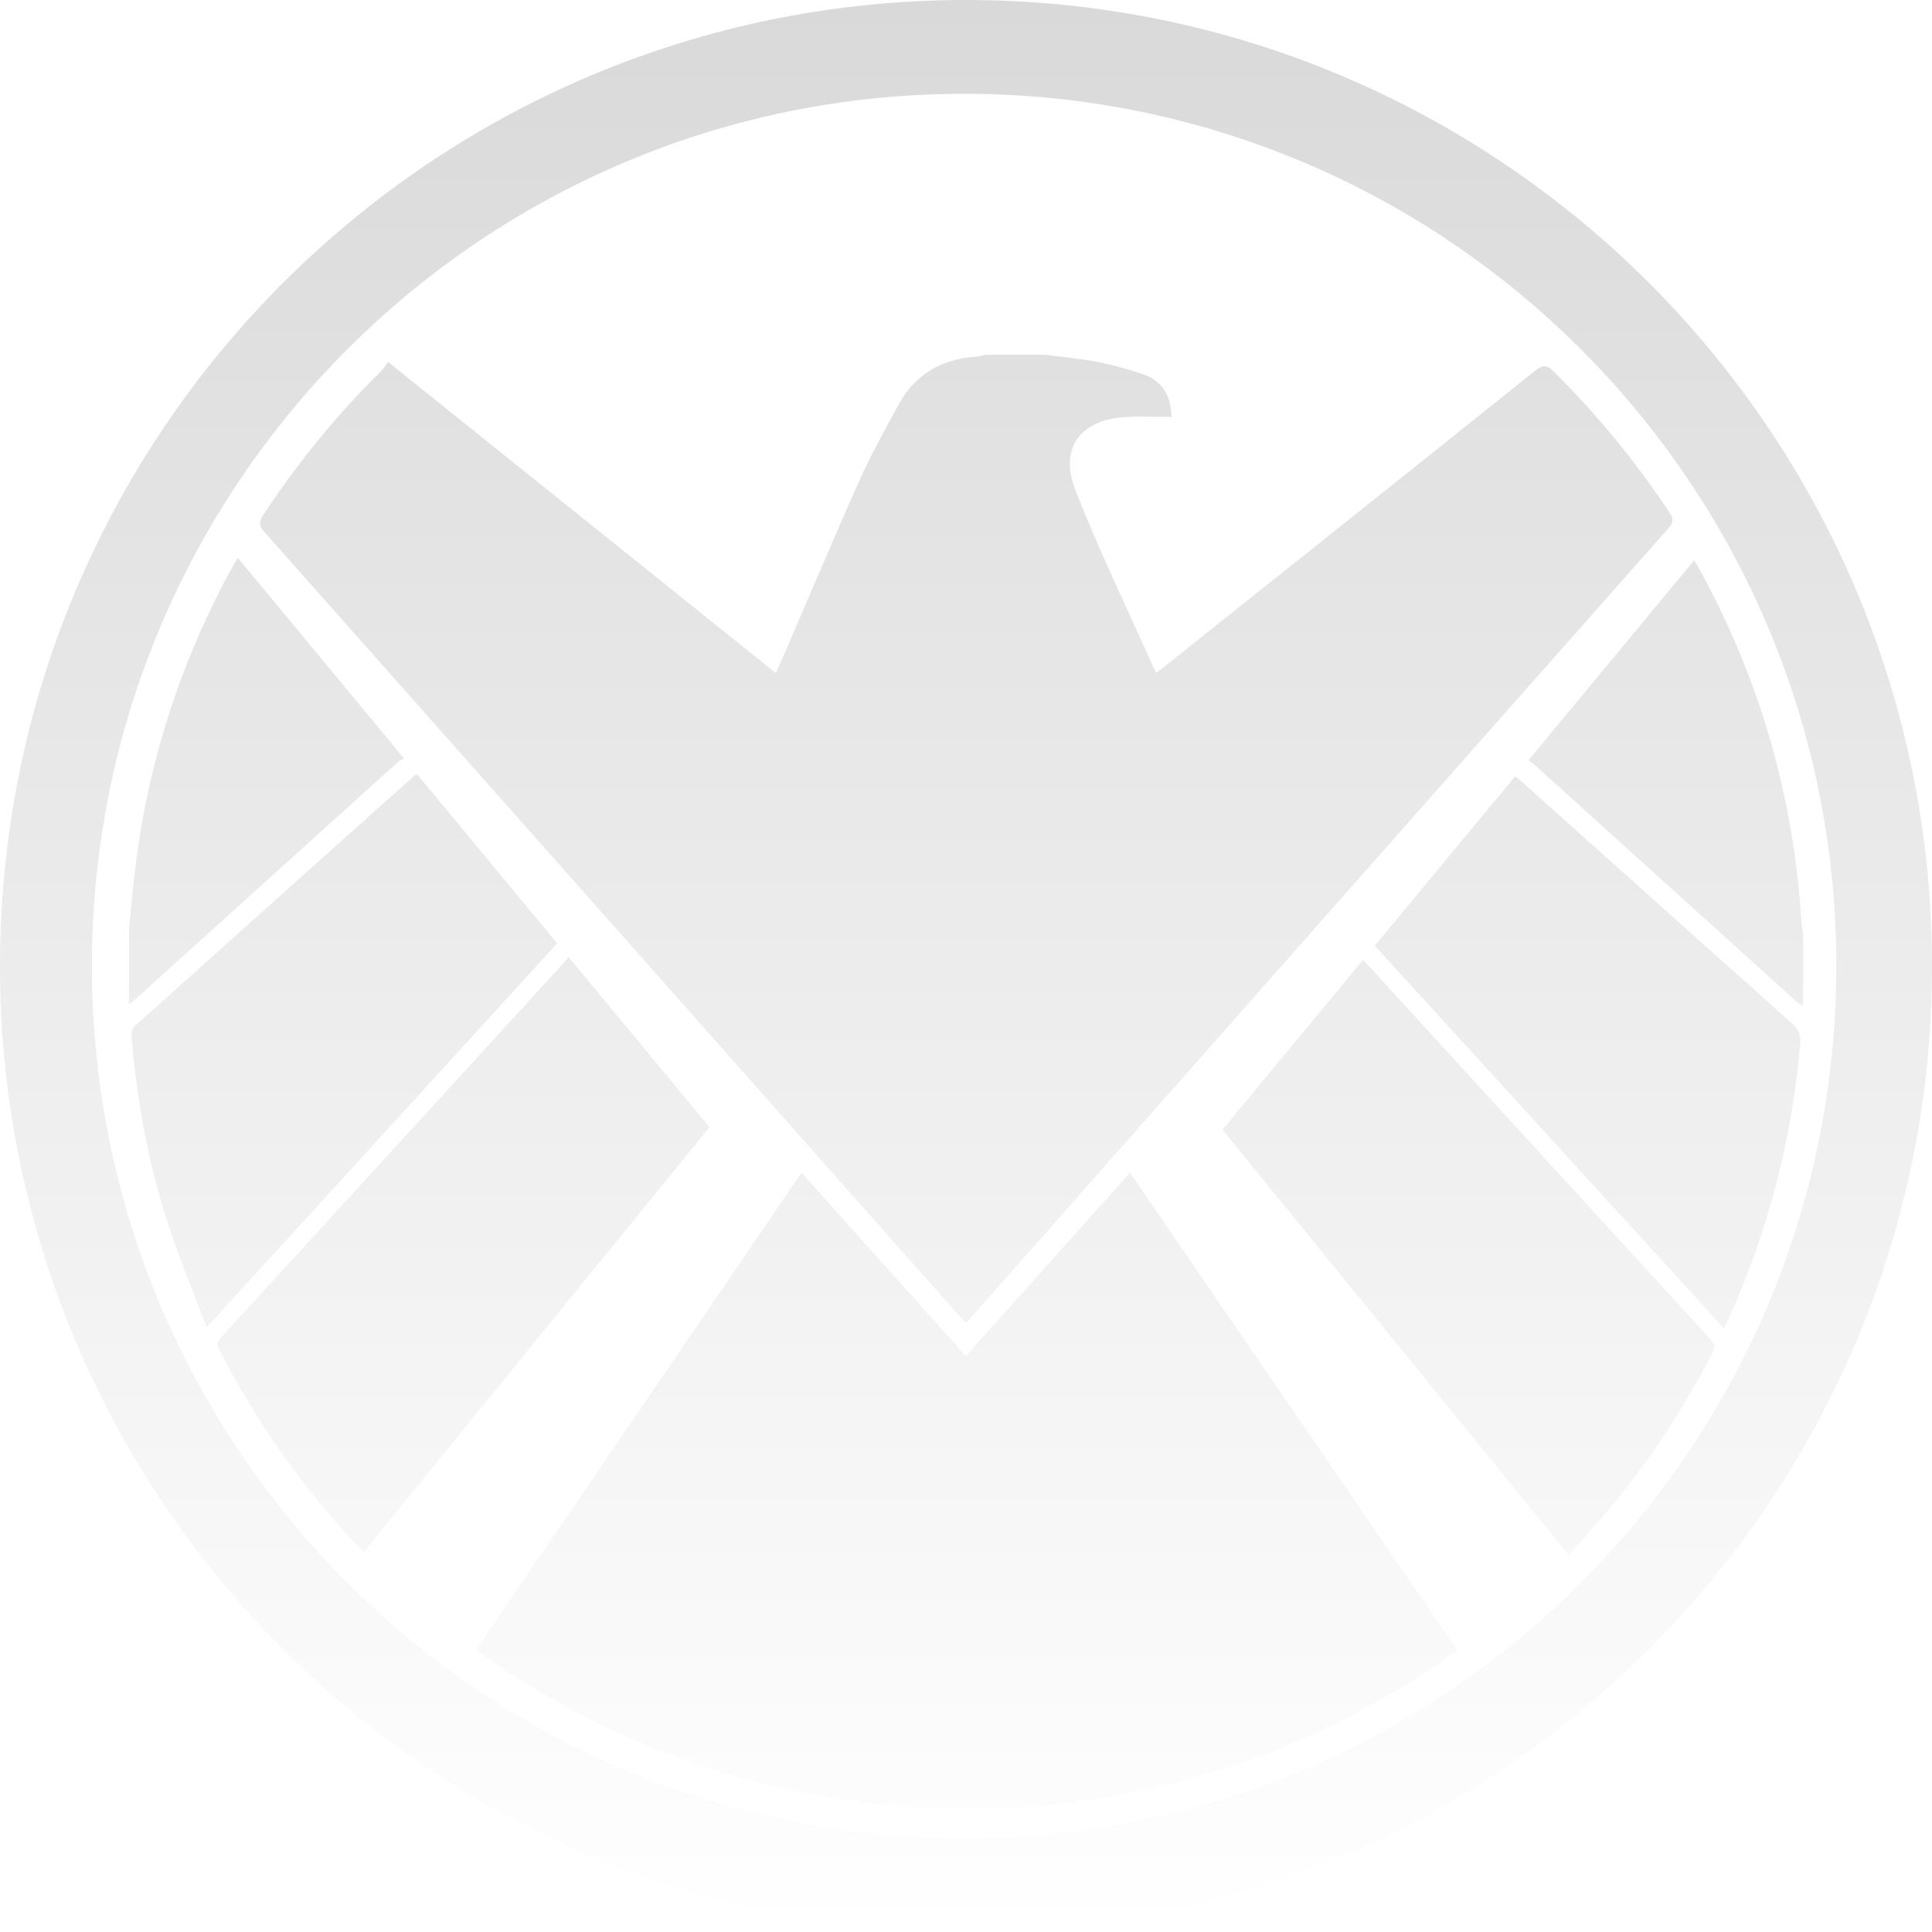
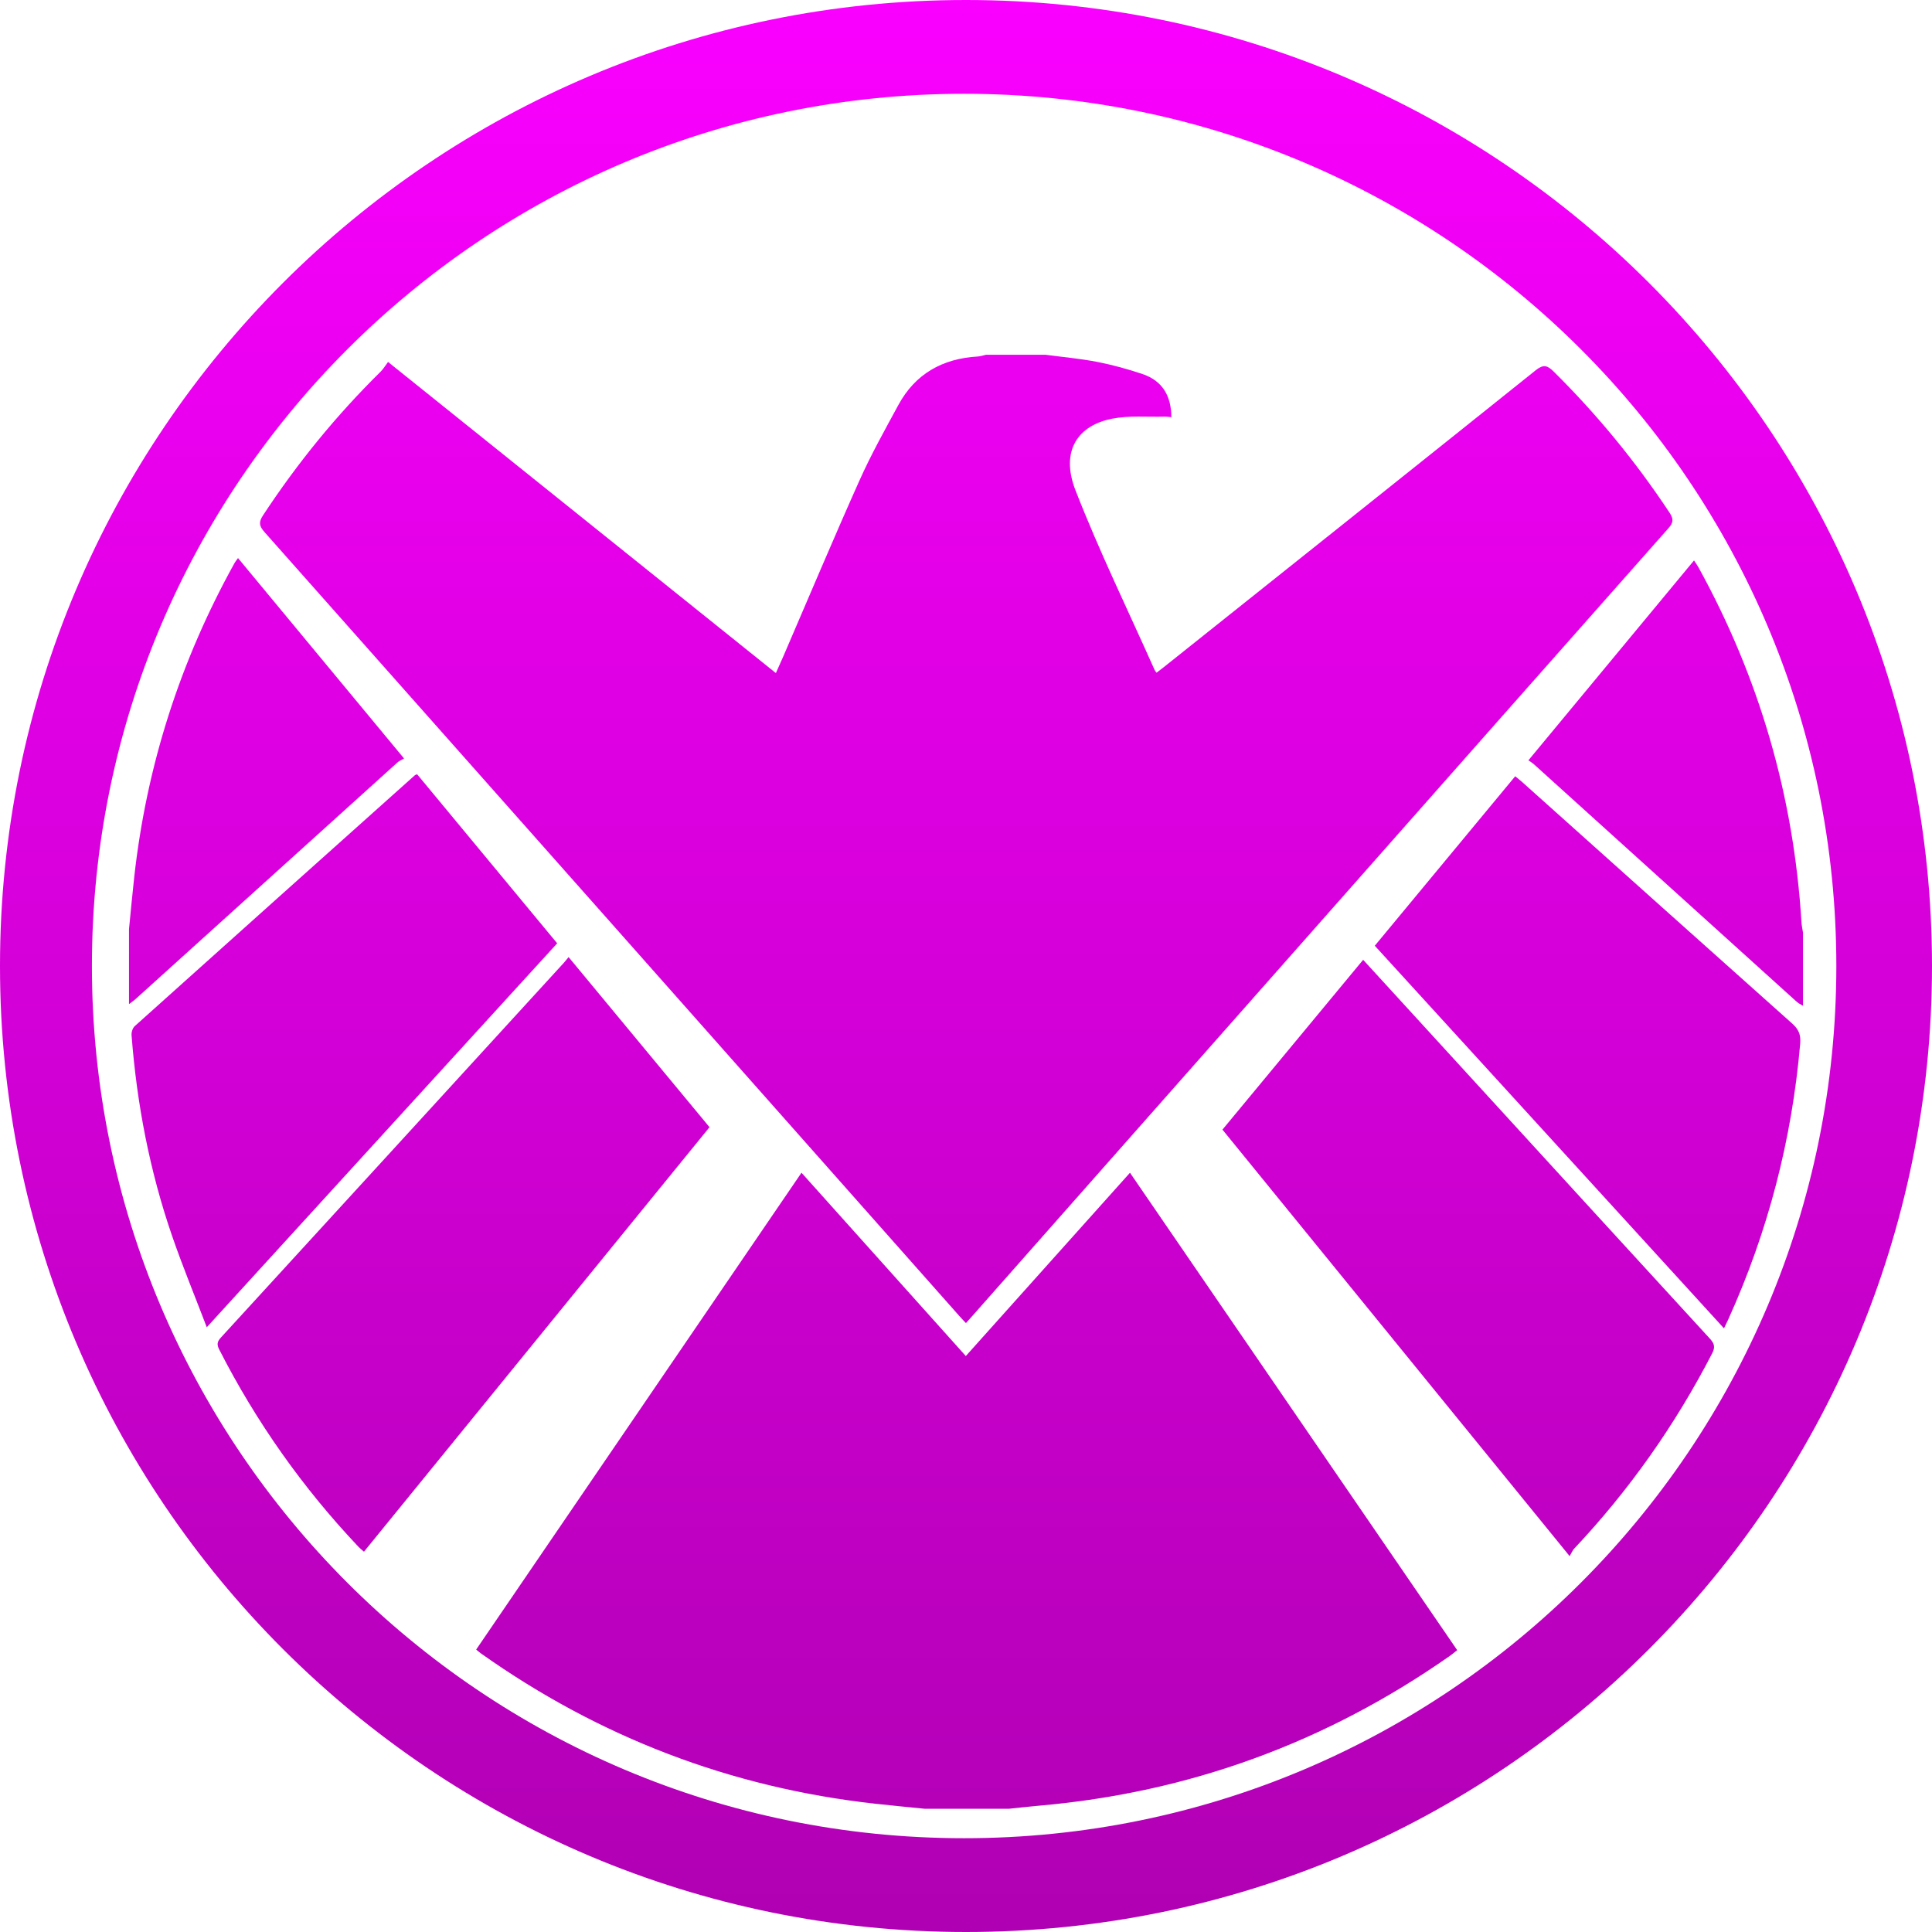
- <svg xmlns="http://www.w3.org/2000/svg" width="68" height="68" viewBox="0 0 68 68" fill="none">
-   <path fill-rule="evenodd" clip-rule="evenodd" d="M33.777 46.332C33.844 46.407 33.914 46.479 33.998 46.568C34.087 46.469 34.162 46.387 34.236 46.304C38.506 41.469 42.777 36.635 47.048 31.801C50.939 27.396 54.828 22.99 58.725 18.591C58.898 18.395 58.91 18.267 58.765 18.048C57.574 16.248 56.214 14.59 54.679 13.072C54.463 12.859 54.322 12.816 54.055 13.029C49.701 16.518 45.336 19.994 40.973 23.472C40.886 23.541 40.798 23.607 40.708 23.677C40.675 23.632 40.652 23.61 40.64 23.583C39.703 21.48 38.691 19.405 37.856 17.262C37.306 15.854 37.952 14.966 39.151 14.735C39.743 14.621 40.369 14.681 40.98 14.665C41.064 14.662 41.148 14.677 41.228 14.683C41.225 13.924 40.906 13.399 40.213 13.165C39.691 12.989 39.156 12.842 38.616 12.737C38.016 12.621 37.403 12.567 36.795 12.486C36.099 12.486 35.403 12.486 34.707 12.486C34.609 12.507 34.511 12.542 34.413 12.547C33.174 12.62 32.214 13.155 31.616 14.26C31.144 15.132 30.657 16 30.253 16.904C29.334 18.959 28.462 21.035 27.57 23.102C27.489 23.289 27.404 23.474 27.308 23.69C22.764 20.045 18.241 16.416 13.658 12.739C13.56 12.87 13.491 12.989 13.397 13.081C11.837 14.617 10.463 16.304 9.26 18.134C9.101 18.376 9.116 18.509 9.307 18.725C17.468 27.923 25.622 37.128 33.777 46.332Z" fill="url(#paint0_linear)" />
-   <path fill-rule="evenodd" clip-rule="evenodd" d="M33.993 47.728C32.06 45.571 30.145 43.435 28.21 41.276C24.377 46.894 20.572 52.472 16.76 58.059C16.826 58.114 16.87 58.154 16.919 58.189C21.088 61.144 25.709 62.917 30.79 63.484C31.378 63.549 31.967 63.604 32.556 63.663C33.539 63.663 34.522 63.663 35.505 63.663C35.86 63.627 36.215 63.585 36.57 63.554C41.87 63.093 46.693 61.324 51.047 58.271C51.127 58.215 51.2 58.15 51.289 58.08C47.446 52.474 43.618 46.889 39.772 41.277C37.835 43.439 35.925 45.572 33.993 47.728Z" fill="url(#paint1_linear)" />
-   <path fill-rule="evenodd" clip-rule="evenodd" d="M13.983 26.841C14.049 26.781 14.137 26.746 14.221 26.695C12.24 24.304 10.316 21.982 8.377 19.642C8.324 19.717 8.285 19.763 8.257 19.814C6.343 23.265 5.159 26.95 4.724 30.873C4.656 31.481 4.601 32.09 4.541 32.699C4.541 33.58 4.541 34.46 4.541 35.341C4.621 35.279 4.707 35.222 4.782 35.154C7.849 32.383 10.915 29.611 13.983 26.841Z" fill="url(#paint2_linear)" />
-   <path fill-rule="evenodd" clip-rule="evenodd" d="M63.406 32.464C63.134 28.023 61.924 23.855 59.775 19.959C59.735 19.885 59.684 19.817 59.624 19.726C57.676 22.077 55.753 24.398 53.795 26.761C53.874 26.817 53.937 26.852 53.989 26.9C57.071 29.685 60.152 32.471 63.234 35.255C63.3 35.314 63.384 35.353 63.459 35.402C63.459 34.542 63.459 33.682 63.459 32.822C63.441 32.703 63.413 32.584 63.406 32.464Z" fill="url(#paint3_linear)" />
-   <path fill-rule="evenodd" clip-rule="evenodd" d="M20.012 33.686C19.935 33.78 19.891 33.837 19.843 33.89C15.822 38.287 11.8 42.685 7.774 47.078C7.642 47.222 7.627 47.325 7.716 47.501C9.02 50.053 10.655 52.37 12.625 54.451C12.678 54.507 12.74 54.553 12.81 54.615C16.87 49.627 20.915 44.658 24.973 39.673C23.324 37.683 21.686 35.706 20.012 33.686Z" fill="url(#paint4_linear)" />
-   <path fill-rule="evenodd" clip-rule="evenodd" d="M51.928 38.1C50.623 36.672 49.318 35.246 47.978 33.782C46.313 35.792 44.672 37.773 43.026 39.76C47.095 44.757 51.138 49.725 55.247 54.772C55.31 54.666 55.344 54.574 55.406 54.508C57.348 52.446 58.962 50.153 60.262 47.636C60.379 47.41 60.339 47.287 60.179 47.112C57.425 44.112 54.677 41.105 51.928 38.1Z" fill="url(#paint5_linear)" />
-   <path fill-rule="evenodd" clip-rule="evenodd" d="M14.681 27.251C14.638 27.269 14.617 27.273 14.603 27.285C11.314 30.227 8.024 33.169 4.741 36.118C4.667 36.185 4.622 36.332 4.63 36.436C4.815 38.856 5.271 41.223 6.063 43.518C6.426 44.57 6.852 45.599 7.278 46.715C11.436 42.159 15.519 37.685 19.611 33.202C17.952 31.199 16.314 29.222 14.681 27.251Z" fill="url(#paint6_linear)" />
-   <path fill-rule="evenodd" clip-rule="evenodd" d="M63.079 36.026C59.908 33.198 56.745 30.362 53.58 27.529C53.505 27.462 53.427 27.402 53.331 27.322C51.68 29.314 50.042 31.291 48.388 33.287C52.481 37.771 56.564 42.245 60.679 46.754C60.748 46.609 60.793 46.518 60.835 46.427C62.231 43.339 63.07 40.108 63.361 36.731C63.388 36.419 63.307 36.228 63.079 36.026Z" fill="url(#paint7_linear)" />
-   <path fill-rule="evenodd" clip-rule="evenodd" d="M34 0C15.222 0 0 15.222 0 34C0 52.778 15.222 68 34 68C52.778 68 68 52.778 68 34C68 15.222 52.778 0 34 0ZM33.934 64.699C16.979 64.699 3.235 50.955 3.235 34C3.235 17.045 16.979 3.301 33.934 3.301C50.889 3.301 64.633 17.045 64.633 34C64.633 50.955 50.889 64.699 33.934 64.699Z" fill="url(#paint8_linear)" />
+ <svg xmlns="http://www.w3.org/2000/svg" width="188" height="188" viewBox="0 0 188 188" fill="none">
+   <path fill-rule="evenodd" clip-rule="evenodd" d="M93.383 128.094C93.568 128.303 93.763 128.502 93.995 128.747C94.24 128.474 94.447 128.248 94.651 128.016C106.459 114.651 118.266 101.286 130.073 87.92C140.831 75.743 151.584 63.562 162.357 51.398C162.836 50.858 162.868 50.504 162.468 49.899C159.176 44.921 155.414 40.337 151.172 36.142C150.573 35.551 150.183 35.433 149.447 36.022C137.407 45.667 125.339 55.277 113.278 64.894C113.038 65.084 112.794 65.267 112.544 65.459C112.454 65.336 112.39 65.274 112.358 65.199C109.766 59.385 106.97 53.65 104.66 47.726C103.141 43.833 104.927 41.376 108.24 40.738C109.877 40.422 111.608 40.588 113.296 40.544C113.529 40.538 113.763 40.577 113.983 40.594C113.974 38.496 113.092 37.045 111.177 36.399C109.735 35.913 108.255 35.505 106.763 35.215C105.102 34.893 103.408 34.744 101.728 34.52C99.804 34.52 97.879 34.52 95.954 34.52C95.683 34.579 95.414 34.675 95.142 34.691C91.717 34.892 89.062 36.371 87.409 39.426C86.104 41.837 84.759 44.237 83.642 46.736C81.1 52.417 78.689 58.156 76.223 63.871C76 64.388 75.766 64.899 75.499 65.496C62.937 55.419 50.432 45.386 37.761 35.221C37.489 35.581 37.3 35.91 37.039 36.166C32.726 40.413 28.927 45.077 25.602 50.136C25.162 50.804 25.203 51.173 25.731 51.769C48.294 77.2 70.837 102.649 93.383 128.094Z" fill="url(#paint0_linear)" />
+   <path fill-rule="evenodd" clip-rule="evenodd" d="M93.982 131.954C88.636 125.99 83.342 120.085 77.992 114.116C67.394 129.649 56.875 145.068 46.336 160.516C46.52 160.667 46.641 160.78 46.776 160.875C58.303 169.046 71.078 173.947 85.126 175.513C86.752 175.695 88.38 175.846 90.008 176.01C92.726 176.01 95.444 176.01 98.162 176.01C99.143 175.909 100.123 175.794 101.105 175.709C115.758 174.432 129.091 169.543 141.13 161.101C141.35 160.946 141.554 160.767 141.798 160.574C131.174 145.075 120.591 129.633 109.957 114.118C104.604 120.095 99.322 125.992 93.982 131.954Z" fill="url(#paint1_linear)" />
+   <path fill-rule="evenodd" clip-rule="evenodd" d="M38.658 74.209C38.842 74.043 39.086 73.945 39.317 73.805C33.839 67.194 28.522 60.775 23.161 54.305C23.014 54.512 22.907 54.638 22.828 54.78C17.536 64.321 14.263 74.508 13.061 85.355C12.874 87.036 12.722 88.721 12.554 90.403C12.554 92.838 12.554 95.273 12.554 97.707C12.777 97.536 13.014 97.38 13.222 97.191C21.701 89.531 30.177 81.867 38.658 74.209Z" fill="url(#paint2_linear)" />
+   <path fill-rule="evenodd" clip-rule="evenodd" d="M175.299 89.753C174.546 77.476 171.2 65.952 165.261 55.182C165.148 54.978 165.007 54.789 164.842 54.536C159.456 61.036 154.14 67.454 148.727 73.986C148.945 74.14 149.118 74.239 149.263 74.37C157.783 82.07 166.301 89.772 174.823 97.47C175.005 97.634 175.237 97.742 175.446 97.877C175.446 95.498 175.446 93.121 175.446 90.743C175.396 90.413 175.32 90.085 175.299 89.753Z" fill="url(#paint3_linear)" />
+   <path fill-rule="evenodd" clip-rule="evenodd" d="M55.329 93.131C55.114 93.392 54.994 93.55 54.861 93.696C43.742 105.853 32.624 118.011 21.493 130.158C21.128 130.556 21.086 130.84 21.334 131.325C24.937 138.382 29.46 144.786 34.904 150.54C35.05 150.695 35.224 150.824 35.417 150.994C46.642 137.205 57.825 123.467 69.043 109.686C64.483 104.182 59.957 98.718 55.329 93.131Z" fill="url(#paint4_linear)" />
+   <path fill-rule="evenodd" clip-rule="evenodd" d="M143.565 105.334C139.957 101.389 136.349 97.444 132.646 93.397C128.041 98.956 123.503 104.433 118.955 109.923C130.204 123.741 141.382 137.474 152.741 151.427C152.915 151.134 153.01 150.88 153.181 150.698C158.551 144.997 163.012 138.659 166.606 131.7C166.929 131.074 166.82 130.735 166.378 130.252C158.762 121.956 151.167 113.643 143.565 105.334Z" fill="url(#paint5_linear)" />
+   <path fill-rule="evenodd" clip-rule="evenodd" d="M40.589 75.341C40.47 75.392 40.41 75.401 40.373 75.435C31.279 83.57 22.185 91.703 13.108 99.856C12.903 100.041 12.779 100.446 12.802 100.735C13.313 107.424 14.572 113.971 16.763 120.315C17.767 123.222 18.943 126.069 20.121 129.154C31.616 116.558 42.906 104.188 54.219 91.793C49.633 86.257 45.105 80.791 40.589 75.341Z" fill="url(#paint6_linear)" />
+   <path fill-rule="evenodd" clip-rule="evenodd" d="M174.396 99.6C165.628 91.784 156.883 83.942 148.131 76.109C147.927 75.926 147.709 75.757 147.443 75.537C142.879 81.046 138.351 86.511 133.779 92.029C145.094 104.426 156.383 116.795 167.759 129.26C167.951 128.859 168.075 128.61 168.191 128.356C172.051 119.819 174.37 110.886 175.175 101.549C175.249 100.686 175.025 100.161 174.396 99.6Z" fill="url(#paint7_linear)" />
+   <path fill-rule="evenodd" clip-rule="evenodd" d="M94 0C42.085 0 0 42.085 0 94C0 145.915 42.085 188 94 188C145.915 188 188 145.915 188 94C188 42.085 145.915 0 94 0ZM93.817 178.874C46.943 178.874 8.944 140.874 8.944 94C8.944 47.125 46.943 9.126 93.817 9.126C140.692 9.126 178.691 47.125 178.691 94C178.691 140.874 140.692 178.874 93.817 178.874Z" fill="url(#paint8_linear)" />
  <defs>
-     <linearGradient id="paint0_linear" x1="34" y1="0" x2="34" y2="68" gradientUnits="userSpaceOnUse">
-       <stop stop-color="#D9D9D9" />
-       <stop offset="1" stop-color="white" />
+     <linearGradient id="paint0_linear" x1="94" y1="0" x2="94" y2="188" gradientUnits="userSpaceOnUse">
+       <stop stop-color="#FA00FF" />
+       <stop offset="1" stop-color="#B000B3" />
    </linearGradient>
-     <linearGradient id="paint1_linear" x1="34" y1="0" x2="34" y2="68" gradientUnits="userSpaceOnUse">
-       <stop stop-color="#D9D9D9" />
-       <stop offset="1" stop-color="white" />
+     <linearGradient id="paint1_linear" x1="94" y1="0" x2="94" y2="188" gradientUnits="userSpaceOnUse">
+       <stop stop-color="#FA00FF" />
+       <stop offset="1" stop-color="#B000B3" />
    </linearGradient>
-     <linearGradient id="paint2_linear" x1="34" y1="0" x2="34" y2="68" gradientUnits="userSpaceOnUse">
-       <stop stop-color="#D9D9D9" />
-       <stop offset="1" stop-color="white" />
+     <linearGradient id="paint2_linear" x1="94" y1="0" x2="94" y2="188" gradientUnits="userSpaceOnUse">
+       <stop stop-color="#FA00FF" />
+       <stop offset="1" stop-color="#B000B3" />
    </linearGradient>
-     <linearGradient id="paint3_linear" x1="34" y1="0" x2="34" y2="68" gradientUnits="userSpaceOnUse">
-       <stop stop-color="#D9D9D9" />
-       <stop offset="1" stop-color="white" />
+     <linearGradient id="paint3_linear" x1="94" y1="0" x2="94" y2="188" gradientUnits="userSpaceOnUse">
+       <stop stop-color="#FA00FF" />
+       <stop offset="1" stop-color="#B000B3" />
    </linearGradient>
-     <linearGradient id="paint4_linear" x1="34" y1="0" x2="34" y2="68" gradientUnits="userSpaceOnUse">
-       <stop stop-color="#D9D9D9" />
-       <stop offset="1" stop-color="white" />
+     <linearGradient id="paint4_linear" x1="94" y1="0" x2="94" y2="188" gradientUnits="userSpaceOnUse">
+       <stop stop-color="#FA00FF" />
+       <stop offset="1" stop-color="#B000B3" />
    </linearGradient>
-     <linearGradient id="paint5_linear" x1="34" y1="0" x2="34" y2="68" gradientUnits="userSpaceOnUse">
-       <stop stop-color="#D9D9D9" />
-       <stop offset="1" stop-color="white" />
+     <linearGradient id="paint5_linear" x1="94" y1="0" x2="94" y2="188" gradientUnits="userSpaceOnUse">
+       <stop stop-color="#FA00FF" />
+       <stop offset="1" stop-color="#B000B3" />
    </linearGradient>
-     <linearGradient id="paint6_linear" x1="34" y1="0" x2="34" y2="68" gradientUnits="userSpaceOnUse">
-       <stop stop-color="#D9D9D9" />
-       <stop offset="1" stop-color="white" />
+     <linearGradient id="paint6_linear" x1="94" y1="0" x2="94" y2="188" gradientUnits="userSpaceOnUse">
+       <stop stop-color="#FA00FF" />
+       <stop offset="1" stop-color="#B000B3" />
    </linearGradient>
-     <linearGradient id="paint7_linear" x1="34" y1="0" x2="34" y2="68" gradientUnits="userSpaceOnUse">
-       <stop stop-color="#D9D9D9" />
-       <stop offset="1" stop-color="white" />
+     <linearGradient id="paint7_linear" x1="94" y1="0" x2="94" y2="188" gradientUnits="userSpaceOnUse">
+       <stop stop-color="#FA00FF" />
+       <stop offset="1" stop-color="#B000B3" />
    </linearGradient>
-     <linearGradient id="paint8_linear" x1="34" y1="0" x2="34" y2="68" gradientUnits="userSpaceOnUse">
-       <stop stop-color="#D9D9D9" />
-       <stop offset="1" stop-color="white" />
+     <linearGradient id="paint8_linear" x1="94" y1="0" x2="94" y2="188" gradientUnits="userSpaceOnUse">
+       <stop stop-color="#FA00FF" />
+       <stop offset="1" stop-color="#B000B3" />
    </linearGradient>
  </defs>
</svg>
